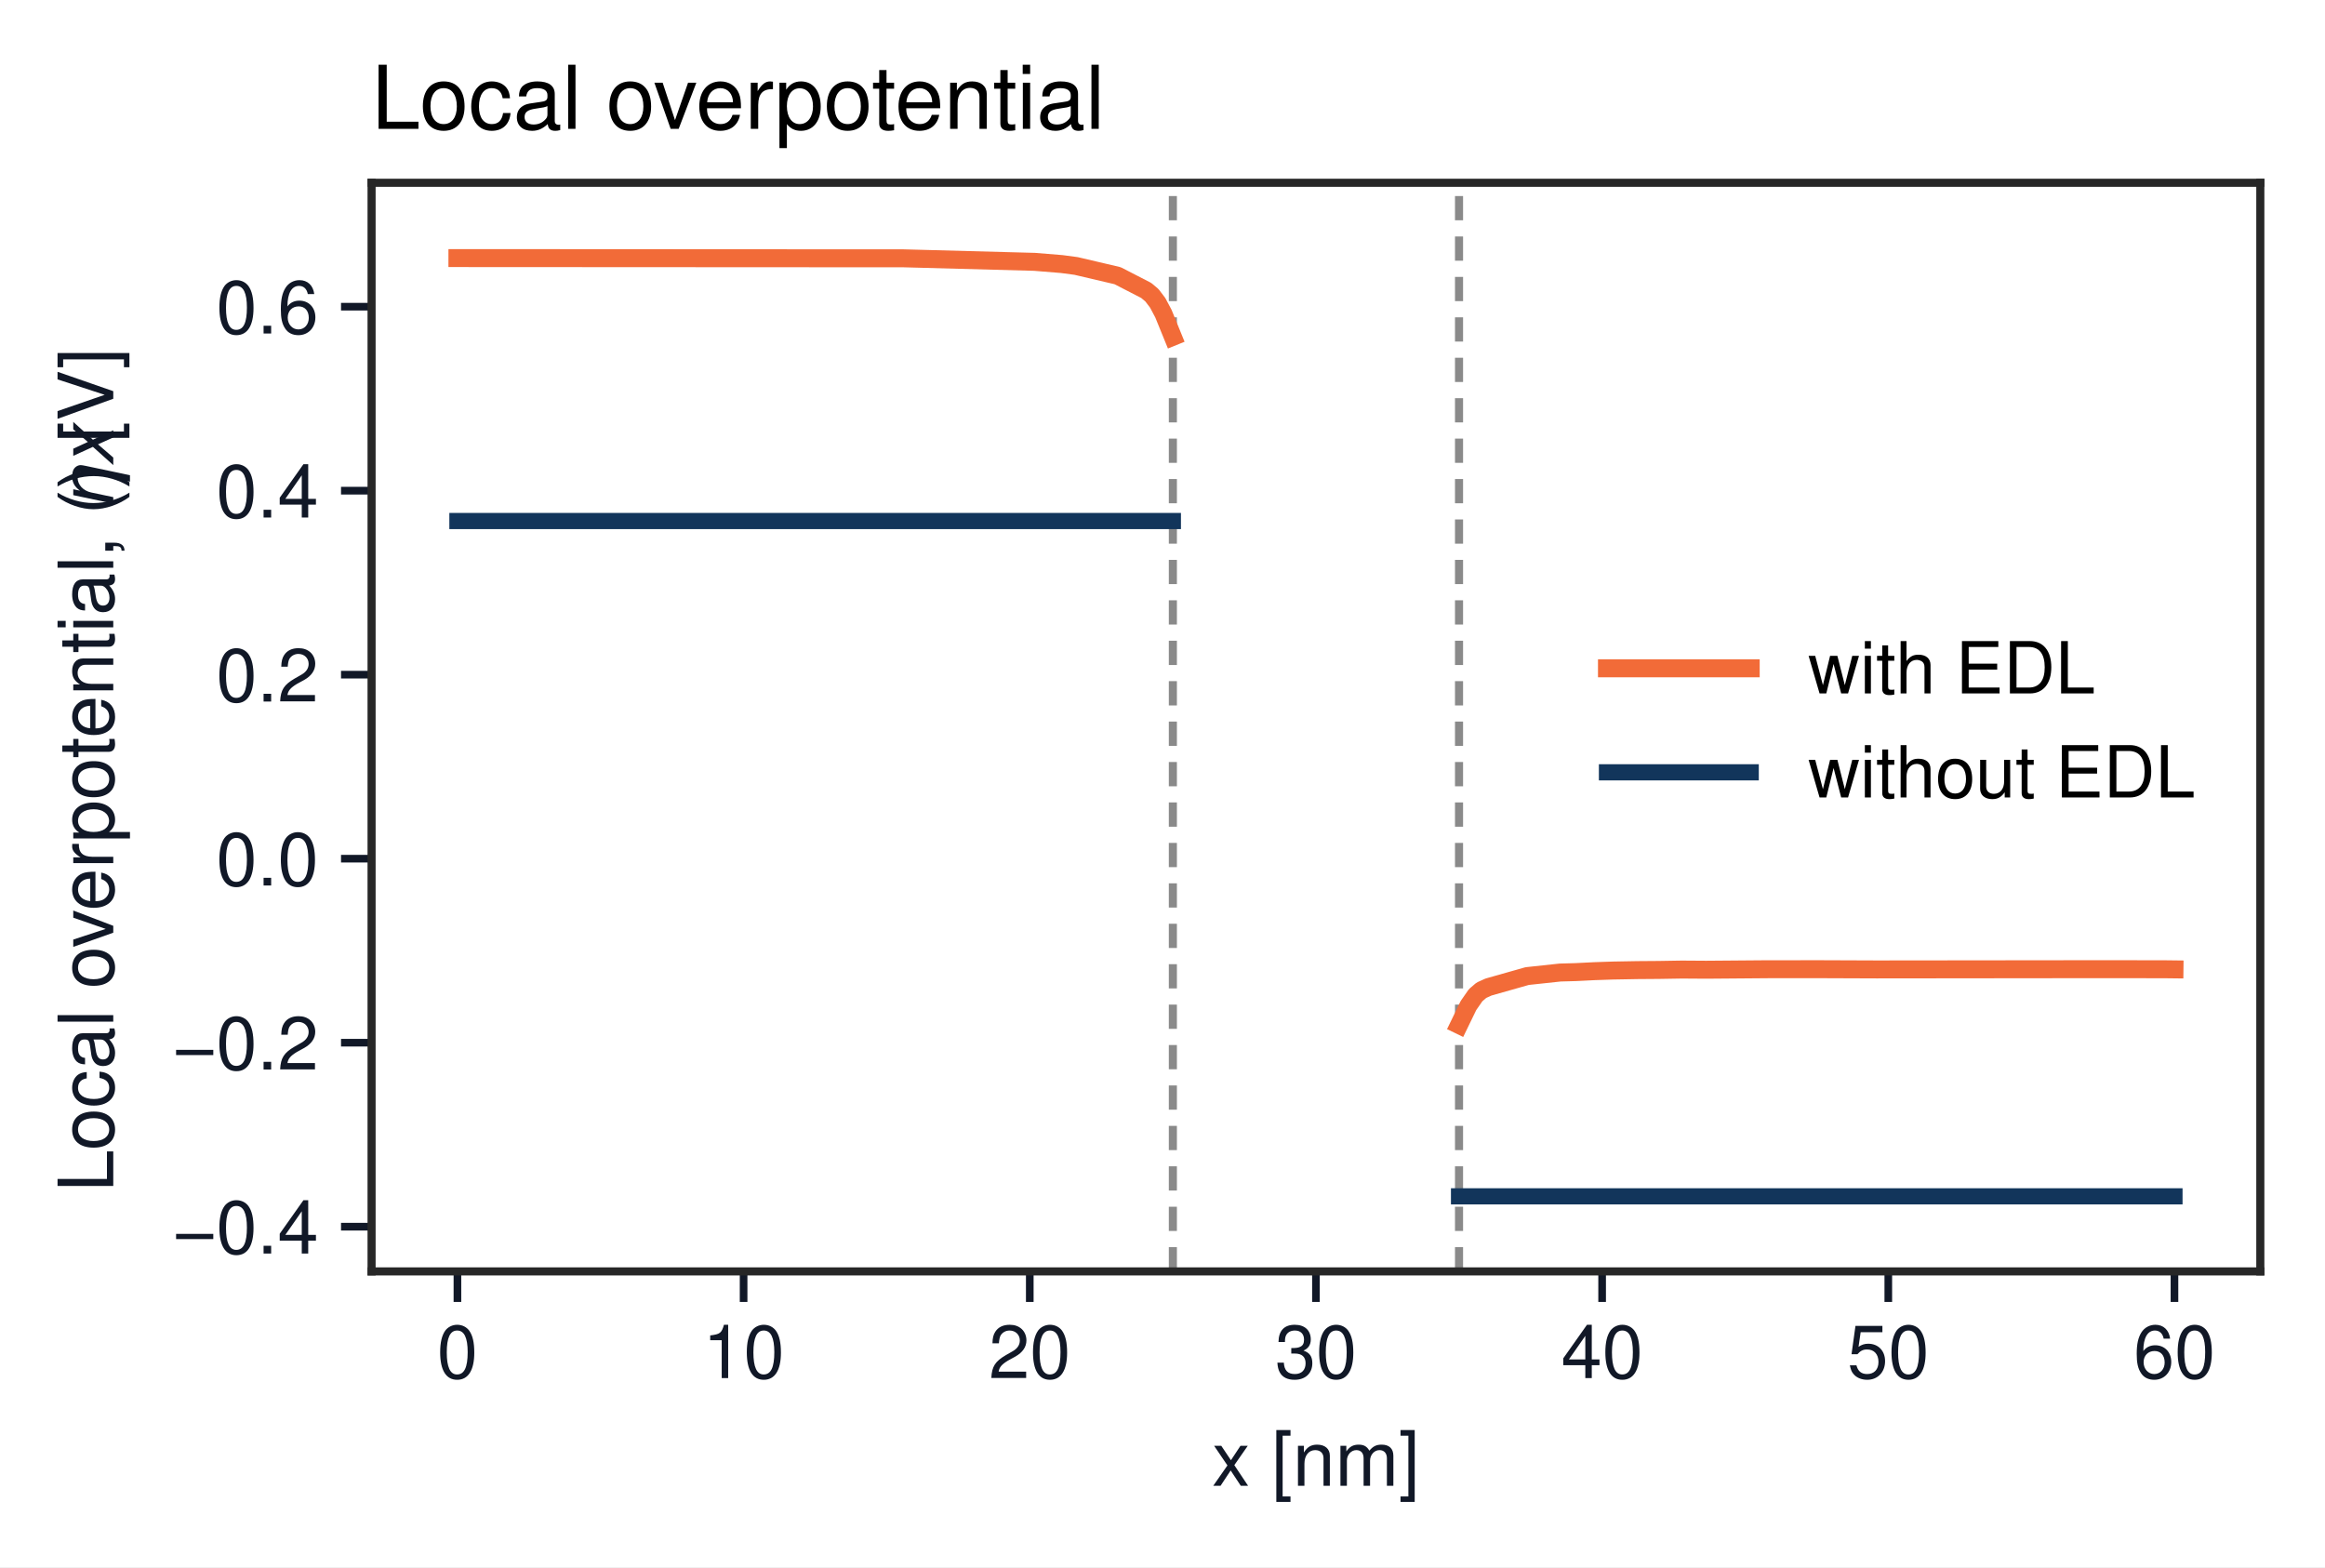
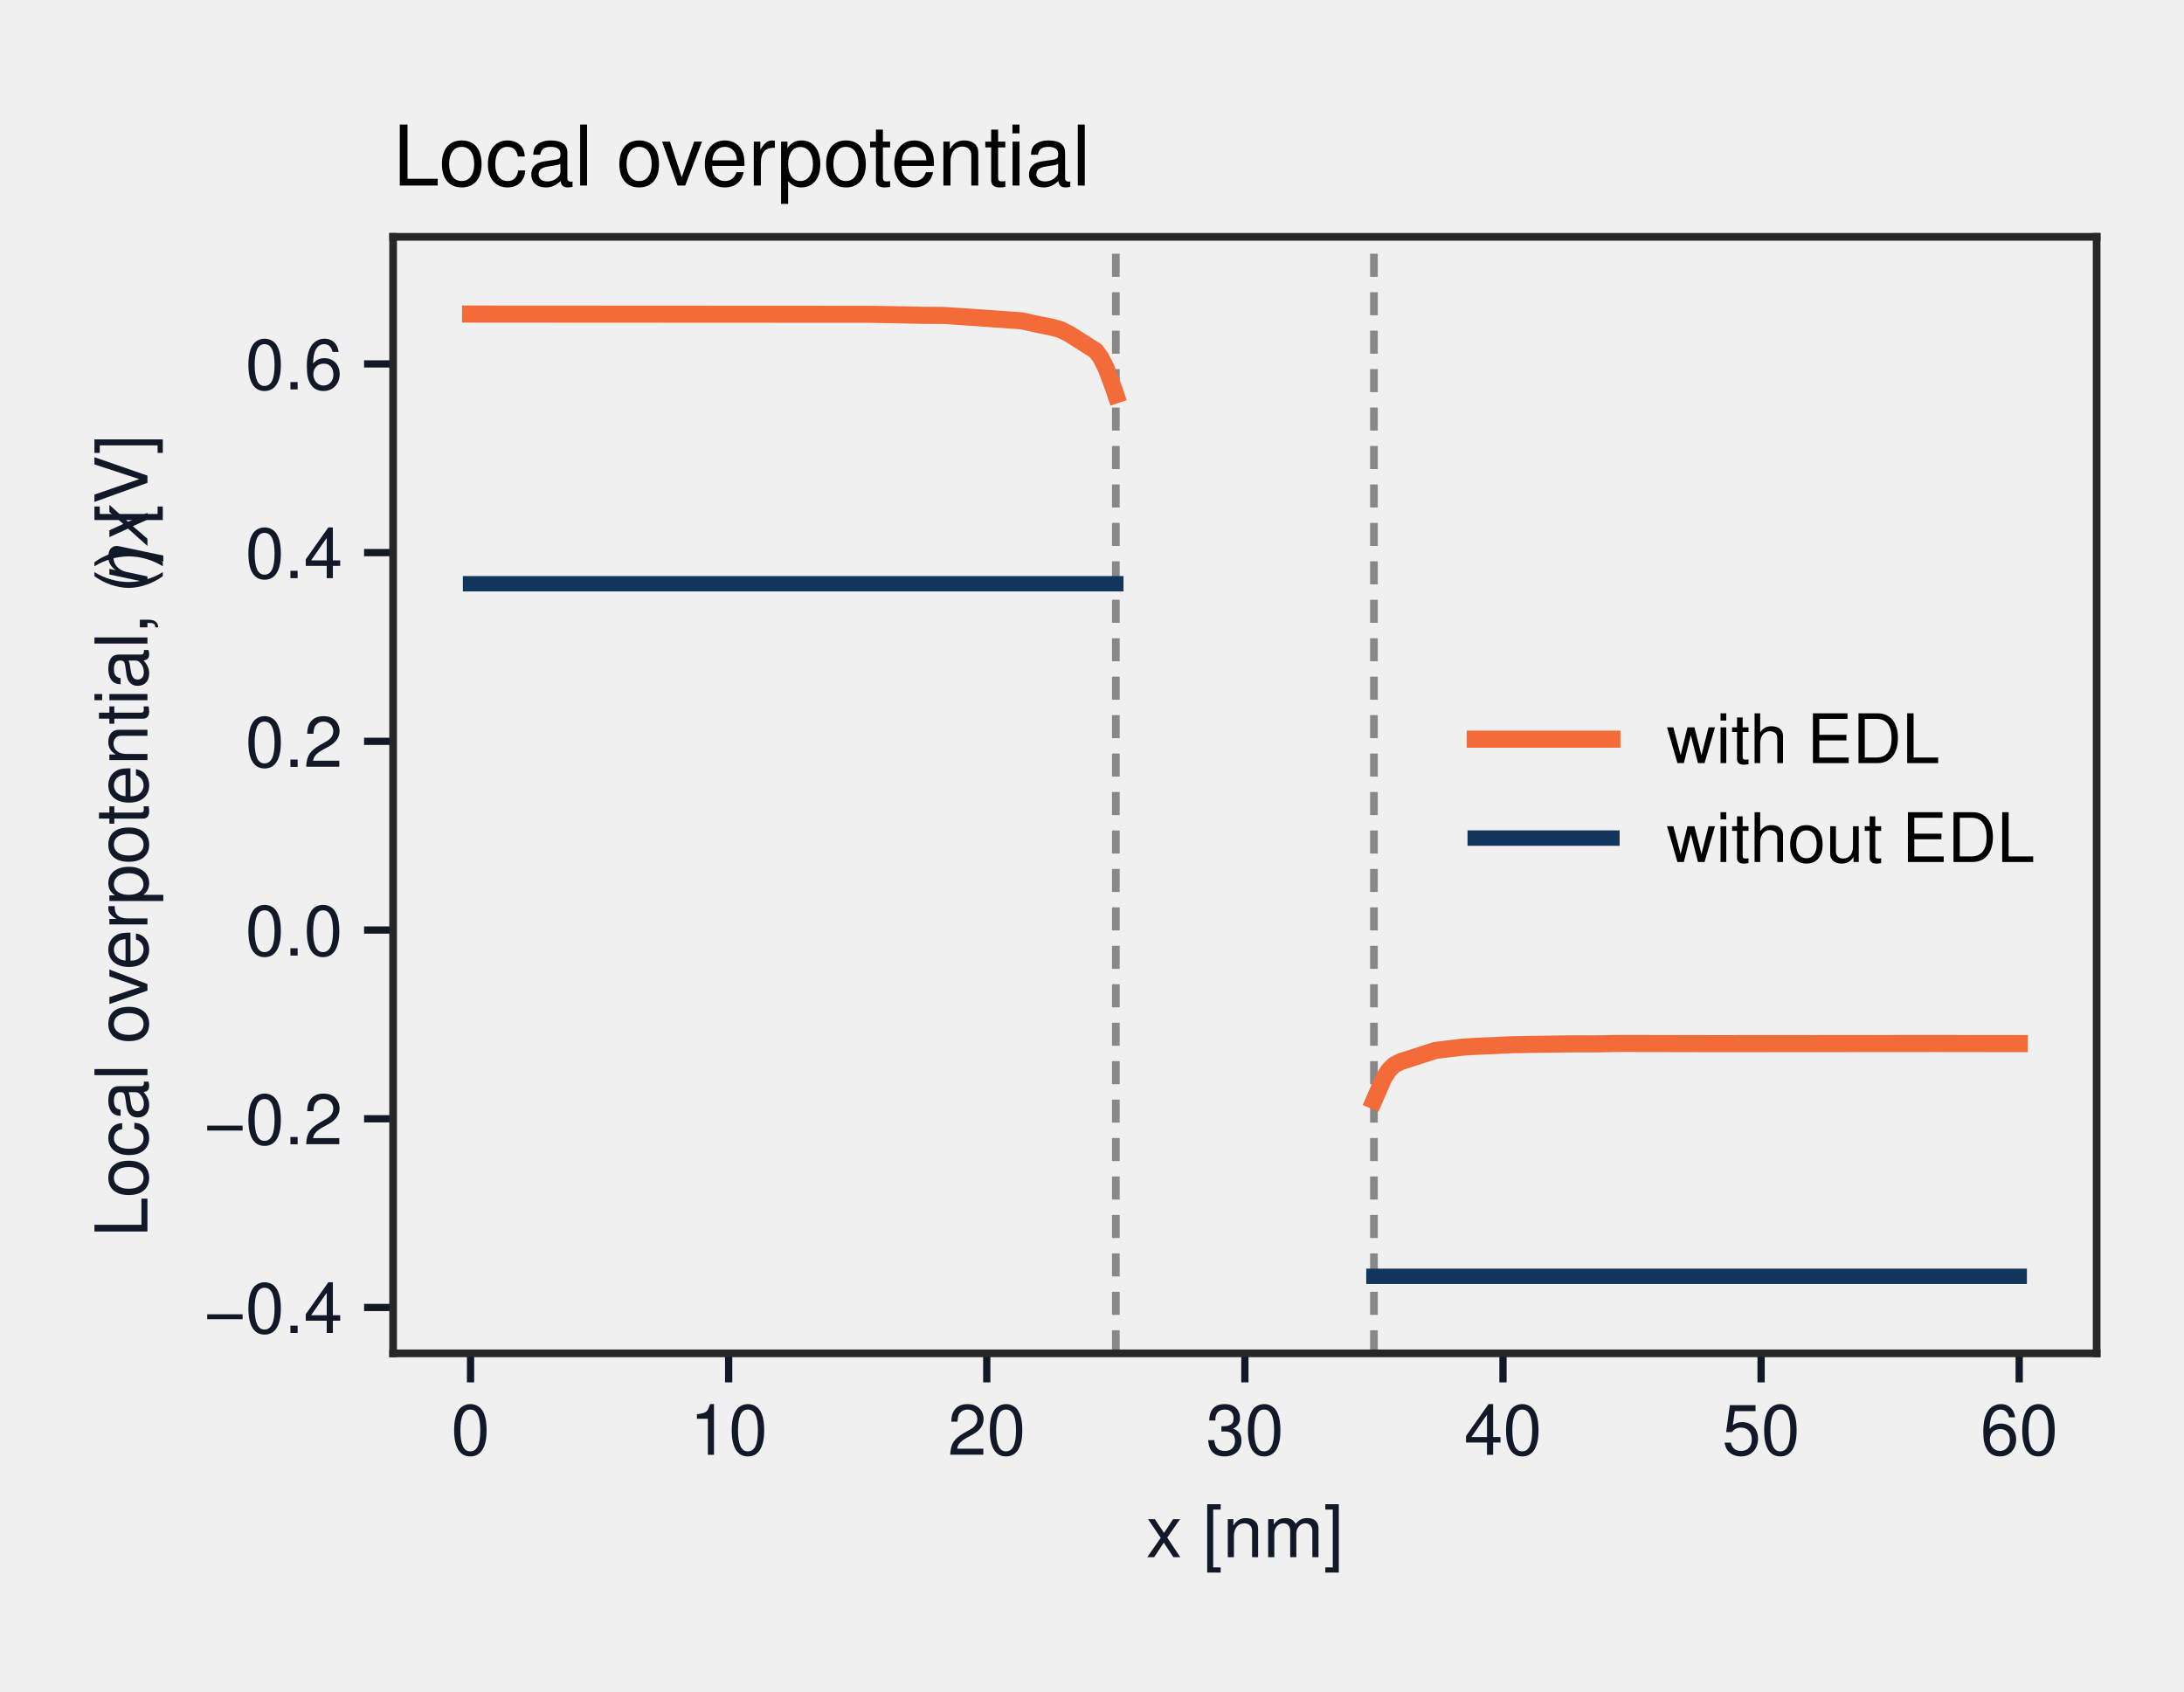
- <svg xmlns="http://www.w3.org/2000/svg" xmlns:xlink="http://www.w3.org/1999/xlink" width="258.801pt" height="174.436pt" viewBox="0 0 258.801 174.436" version="1.1">
+ <svg xmlns="http://www.w3.org/2000/svg" xmlns:xlink="http://www.w3.org/1999/xlink" width="255.6pt" height="198pt" viewBox="0 0 255.6 198" version="1.1">
  <defs>
    <style type="text/css">*{stroke-linejoin: round; stroke-linecap: butt}</style>
  </defs>
  <g id="figure_1">
    <g id="patch_1">
-       <path d="M 0 174.436  L 258.801 174.436  L 258.801 0  L 0 0  z " style="fill: #ffffff" />
+       <path d="M 0 198  L 255.6 198  L 255.6 0  L 0 0  L 0 198  z " style="fill: none; opacity: 0" />
    </g>
    <g id="axes_1">
      <g id="patch_2">
-         <path d="M 41.361 141.521  L 251.601 141.521  L 251.601 20.345  L 41.361 20.345  z " style="fill: #ffffff" />
+         <path d="M 46.008 158.4  L 245.376 158.4  L 245.376 27.72  L 46.008 27.72  L 46.008 158.4  z " style="fill: none" />
      </g>
      <g id="matplotlib.axis_1">
        <g id="xtick_1">
          <g id="line2d_1">
            <defs>
-               <path id="md630851f21" d="M 0 0  L 0 3.4  " style="stroke: #111827; stroke-width: 0.85" />
+               <path id="mc8b190944a" d="M 0 0  L 0 3.4  " style="stroke: #111827; stroke-width: 0.85" />
            </defs>
            <g>
-               <use xlink:href="#md630851f21" x="50.917" y="141.521" style="fill: #111827; stroke: #111827; stroke-width: 0.85" />
+               <use xlink:href="#mc8b190944a" x="55.07" y="158.4" style="fill: #111827; stroke: #111827; stroke-width: 0.85" />
            </g>
          </g>
          <g id="text_1">
-             <text style="fill: #111827; font: 8.2px 'Helvetica', 'Nimbus Sans', 'Arial', 'DejaVu Sans', sans-serif; text-anchor: middle" x="50.917" y="153.399" transform="rotate(-0 50.91739 153.3991)">0</text>
+             <text style="fill: #111827; font: 8.2px 'Helvetica', 'Nimbus Sans', 'Arial', 'DejaVu Sans', sans-serif; text-anchor: middle" x="55.07" y="170.278" transform="rotate(-0 55.07018 170.2783)">0</text>
          </g>
        </g>
        <g id="xtick_2">
          <g id="line2d_2">
            <g>
-               <use xlink:href="#md630851f21" x="82.772" y="141.521" style="fill: #111827; stroke: #111827; stroke-width: 0.85" />
+               <use xlink:href="#mc8b190944a" x="85.277" y="158.4" style="fill: #111827; stroke: #111827; stroke-width: 0.85" />
            </g>
          </g>
          <g id="text_2">
-             <text style="fill: #111827; font: 8.2px 'Helvetica', 'Nimbus Sans', 'Arial', 'DejaVu Sans', sans-serif; text-anchor: middle" x="82.772" y="153.399" transform="rotate(-0 82.77194 153.3991)">10</text>
+             <text style="fill: #111827; font: 8.2px 'Helvetica', 'Nimbus Sans', 'Arial', 'DejaVu Sans', sans-serif; text-anchor: middle" x="85.277" y="170.278" transform="rotate(-0 85.27746 170.2783)">10</text>
          </g>
        </g>
        <g id="xtick_3">
          <g id="line2d_3">
            <g>
-               <use xlink:href="#md630851f21" x="114.626" y="141.521" style="fill: #111827; stroke: #111827; stroke-width: 0.85" />
+               <use xlink:href="#mc8b190944a" x="115.485" y="158.4" style="fill: #111827; stroke: #111827; stroke-width: 0.85" />
            </g>
          </g>
          <g id="text_3">
-             <text style="fill: #111827; font: 8.2px 'Helvetica', 'Nimbus Sans', 'Arial', 'DejaVu Sans', sans-serif; text-anchor: middle" x="114.626" y="153.399" transform="rotate(-0 114.6265 153.3991)">20</text>
+             <text style="fill: #111827; font: 8.2px 'Helvetica', 'Nimbus Sans', 'Arial', 'DejaVu Sans', sans-serif; text-anchor: middle" x="115.485" y="170.278" transform="rotate(-0 115.4847 170.2783)">20</text>
          </g>
        </g>
        <g id="xtick_4">
          <g id="line2d_4">
            <g>
-               <use xlink:href="#md630851f21" x="146.481" y="141.521" style="fill: #111827; stroke: #111827; stroke-width: 0.85" />
+               <use xlink:href="#mc8b190944a" x="145.692" y="158.4" style="fill: #111827; stroke: #111827; stroke-width: 0.85" />
            </g>
          </g>
          <g id="text_4">
-             <text style="fill: #111827; font: 8.2px 'Helvetica', 'Nimbus Sans', 'Arial', 'DejaVu Sans', sans-serif; text-anchor: middle" x="146.481" y="153.399" transform="rotate(-0 146.481 153.3991)">30</text>
+             <text style="fill: #111827; font: 8.2px 'Helvetica', 'Nimbus Sans', 'Arial', 'DejaVu Sans', sans-serif; text-anchor: middle" x="145.692" y="170.278" transform="rotate(-0 145.692 170.2783)">30</text>
          </g>
        </g>
        <g id="xtick_5">
          <g id="line2d_5">
            <g>
-               <use xlink:href="#md630851f21" x="178.336" y="141.521" style="fill: #111827; stroke: #111827; stroke-width: 0.85" />
+               <use xlink:href="#mc8b190944a" x="175.899" y="158.4" style="fill: #111827; stroke: #111827; stroke-width: 0.85" />
            </g>
          </g>
          <g id="text_5">
-             <text style="fill: #111827; font: 8.2px 'Helvetica', 'Nimbus Sans', 'Arial', 'DejaVu Sans', sans-serif; text-anchor: middle" x="178.336" y="153.399" transform="rotate(-0 178.3356 153.3991)">40</text>
+             <text style="fill: #111827; font: 8.2px 'Helvetica', 'Nimbus Sans', 'Arial', 'DejaVu Sans', sans-serif; text-anchor: middle" x="175.899" y="170.278" transform="rotate(-0 175.8993 170.2783)">40</text>
          </g>
        </g>
        <g id="xtick_6">
          <g id="line2d_6">
            <g>
-               <use xlink:href="#md630851f21" x="210.19" y="141.521" style="fill: #111827; stroke: #111827; stroke-width: 0.85" />
+               <use xlink:href="#mc8b190944a" x="206.107" y="158.4" style="fill: #111827; stroke: #111827; stroke-width: 0.85" />
            </g>
          </g>
          <g id="text_6">
-             <text style="fill: #111827; font: 8.2px 'Helvetica', 'Nimbus Sans', 'Arial', 'DejaVu Sans', sans-serif; text-anchor: middle" x="210.19" y="153.399" transform="rotate(-0 210.1901 153.3991)">50</text>
+             <text style="fill: #111827; font: 8.2px 'Helvetica', 'Nimbus Sans', 'Arial', 'DejaVu Sans', sans-serif; text-anchor: middle" x="206.107" y="170.278" transform="rotate(-0 206.1065 170.2783)">50</text>
          </g>
        </g>
        <g id="xtick_7">
          <g id="line2d_7">
            <g>
-               <use xlink:href="#md630851f21" x="242.045" y="141.521" style="fill: #111827; stroke: #111827; stroke-width: 0.85" />
+               <use xlink:href="#mc8b190944a" x="236.314" y="158.4" style="fill: #111827; stroke: #111827; stroke-width: 0.85" />
            </g>
          </g>
          <g id="text_7">
-             <text style="fill: #111827; font: 8.2px 'Helvetica', 'Nimbus Sans', 'Arial', 'DejaVu Sans', sans-serif; text-anchor: middle" x="242.045" y="153.399" transform="rotate(-0 242.0447 153.3991)">60</text>
+             <text style="fill: #111827; font: 8.2px 'Helvetica', 'Nimbus Sans', 'Arial', 'DejaVu Sans', sans-serif; text-anchor: middle" x="236.314" y="170.278" transform="rotate(-0 236.3138 170.2783)">60</text>
          </g>
        </g>
        <g id="text_8">
-           <text style="fill: #111827; font: 8.5px 'Helvetica', 'Nimbus Sans', 'Arial', 'DejaVu Sans', sans-serif; text-anchor: middle" x="146.481" y="165.383" transform="rotate(-0 146.481 165.3835)">x [nm]</text>
+           <text style="fill: #111827; font: 8.5px 'Helvetica', 'Nimbus Sans', 'Arial', 'DejaVu Sans', sans-serif; text-anchor: middle" x="145.692" y="182.263" transform="rotate(-0 145.692 182.2627)">x [nm]</text>
        </g>
      </g>
      <g id="matplotlib.axis_2">
        <g id="ytick_1">
          <g id="line2d_8">
            <defs>
-               <path id="m6f93155fb0" d="M 0 0  L -3.4 0  " style="stroke: #111827; stroke-width: 0.85" />
+               <path id="m2cb97d88de" d="M 0 0  L -3.4 0  " style="stroke: #111827; stroke-width: 0.85" />
            </defs>
            <g>
-               <use xlink:href="#m6f93155fb0" x="41.361" y="136.543" style="fill: #111827; stroke: #111827; stroke-width: 0.85" />
+               <use xlink:href="#m2cb97d88de" x="46.008" y="153.032" style="fill: #111827; stroke: #111827; stroke-width: 0.85" />
            </g>
          </g>
          <g id="text_9">
-             <text style="fill: #111827; font: 8.2px 'Helvetica', 'Nimbus Sans', 'Arial', 'DejaVu Sans', sans-serif; text-anchor: end" x="35.461" y="139.532" transform="rotate(-0 35.46103 139.5325)">−0.4</text>
+             <text style="fill: #111827; font: 8.2px 'Helvetica', 'Nimbus Sans', 'Arial', 'DejaVu Sans', sans-serif; text-anchor: end" x="40.108" y="156.021" transform="rotate(-0 40.108 156.0213)">−0.4</text>
          </g>
        </g>
        <g id="ytick_2">
          <g id="line2d_9">
            <g>
-               <use xlink:href="#m6f93155fb0" x="41.361" y="116.062" style="fill: #111827; stroke: #111827; stroke-width: 0.85" />
+               <use xlink:href="#m2cb97d88de" x="46.008" y="130.944" style="fill: #111827; stroke: #111827; stroke-width: 0.85" />
            </g>
          </g>
          <g id="text_10">
-             <text style="fill: #111827; font: 8.2px 'Helvetica', 'Nimbus Sans', 'Arial', 'DejaVu Sans', sans-serif; text-anchor: end" x="35.461" y="119.051" transform="rotate(-0 35.46103 119.0508)">−0.2</text>
+             <text style="fill: #111827; font: 8.2px 'Helvetica', 'Nimbus Sans', 'Arial', 'DejaVu Sans', sans-serif; text-anchor: end" x="40.108" y="133.933" transform="rotate(-0 40.108 133.9332)">−0.2</text>
          </g>
        </g>
        <g id="ytick_3">
          <g id="line2d_10">
            <g>
-               <use xlink:href="#m6f93155fb0" x="41.361" y="95.58" style="fill: #111827; stroke: #111827; stroke-width: 0.85" />
+               <use xlink:href="#m2cb97d88de" x="46.008" y="108.856" style="fill: #111827; stroke: #111827; stroke-width: 0.85" />
            </g>
          </g>
          <g id="text_11">
-             <text style="fill: #111827; font: 8.2px 'Helvetica', 'Nimbus Sans', 'Arial', 'DejaVu Sans', sans-serif; text-anchor: end" x="35.461" y="98.569" transform="rotate(-0 35.46103 98.56909)">0.0</text>
+             <text style="fill: #111827; font: 8.2px 'Helvetica', 'Nimbus Sans', 'Arial', 'DejaVu Sans', sans-serif; text-anchor: end" x="40.108" y="111.845" transform="rotate(-0 40.108 111.8451)">0.0</text>
          </g>
        </g>
        <g id="ytick_4">
          <g id="line2d_11">
            <g>
-               <use xlink:href="#m6f93155fb0" x="41.361" y="75.098" style="fill: #111827; stroke: #111827; stroke-width: 0.85" />
+               <use xlink:href="#m2cb97d88de" x="46.008" y="86.768" style="fill: #111827; stroke: #111827; stroke-width: 0.85" />
            </g>
          </g>
          <g id="text_12">
-             <text style="fill: #111827; font: 8.2px 'Helvetica', 'Nimbus Sans', 'Arial', 'DejaVu Sans', sans-serif; text-anchor: end" x="35.461" y="78.087" transform="rotate(-0 35.46103 78.08739)">0.2</text>
+             <text style="fill: #111827; font: 8.2px 'Helvetica', 'Nimbus Sans', 'Arial', 'DejaVu Sans', sans-serif; text-anchor: end" x="40.108" y="89.757" transform="rotate(-0 40.108 89.75696)">0.2</text>
          </g>
        </g>
        <g id="ytick_5">
          <g id="line2d_12">
            <g>
-               <use xlink:href="#m6f93155fb0" x="41.361" y="54.617" style="fill: #111827; stroke: #111827; stroke-width: 0.85" />
+               <use xlink:href="#m2cb97d88de" x="46.008" y="64.68" style="fill: #111827; stroke: #111827; stroke-width: 0.85" />
            </g>
          </g>
          <g id="text_13">
-             <text style="fill: #111827; font: 8.2px 'Helvetica', 'Nimbus Sans', 'Arial', 'DejaVu Sans', sans-serif; text-anchor: end" x="35.461" y="57.606" transform="rotate(-0 35.46103 57.60569)">0.4</text>
+             <text style="fill: #111827; font: 8.2px 'Helvetica', 'Nimbus Sans', 'Arial', 'DejaVu Sans', sans-serif; text-anchor: end" x="40.108" y="67.669" transform="rotate(-0 40.108 67.66886)">0.4</text>
          </g>
        </g>
        <g id="ytick_6">
          <g id="line2d_13">
            <g>
-               <use xlink:href="#m6f93155fb0" x="41.361" y="34.135" style="fill: #111827; stroke: #111827; stroke-width: 0.85" />
+               <use xlink:href="#m2cb97d88de" x="46.008" y="42.592" style="fill: #111827; stroke: #111827; stroke-width: 0.85" />
            </g>
          </g>
          <g id="text_14">
-             <text style="fill: #111827; font: 8.2px 'Helvetica', 'Nimbus Sans', 'Arial', 'DejaVu Sans', sans-serif; text-anchor: end" x="35.461" y="37.124" transform="rotate(-0 35.46103 37.124)">0.6</text>
+             <text style="fill: #111827; font: 8.2px 'Helvetica', 'Nimbus Sans', 'Arial', 'DejaVu Sans', sans-serif; text-anchor: end" x="40.108" y="45.581" transform="rotate(-0 40.108 45.58075)">0.6</text>
          </g>
        </g>
        <g id="text_15">
-           <g style="fill: #111827" transform="translate(13.405 132.6978) rotate(-90)">
+           <g style="fill: #111827" transform="translate(18.05197 144.825) rotate(-90)">
            <text>
              <tspan style="font: 8.5px 'Nimbus Sans'" x="0 4.726 9.452 13.702 18.428 20.315 22.678 27.404 31.654 36.38 39.21 43.936 48.662 51.025 55.751 60.477 62.84 64.727 69.453 71.34 73.703 80.784 87.864 90.695 93.058 95.421 101.09" y="-0.797">Local overpotential, () [V]</tspan>
              <tspan style="font: italic 8.5px 'Nimbus Sans'" x="76.066 83.614" y="-0.797">ηx</tspan>
            </text>
          </g>
        </g>
      </g>
      <g id="line2d_14">
-         <path d="M 130.554 141.521  L 130.554 20.345  " clip-path="url(#pa62519bfa1)" style="fill: none; stroke-dasharray: 2.7,1.8; stroke-dashoffset: 0; stroke: #767676; stroke-opacity: 0.85; stroke-width: 0.9" />
+         <path d="M 130.588 158.4  L 130.588 27.72  " clip-path="url(#p6db20f0f2a)" style="fill: none; stroke-dasharray: 2.7,1.8; stroke-dashoffset: 0; stroke: #767676; stroke-opacity: 0.85; stroke-width: 0.9" />
      </g>
      <g id="line2d_15">
-         <path d="M 162.408 141.521  L 162.408 20.345  " clip-path="url(#pa62519bfa1)" style="fill: none; stroke-dasharray: 2.7,1.8; stroke-dashoffset: 0; stroke: #767676; stroke-opacity: 0.85; stroke-width: 0.9" />
+         <path d="M 160.796 158.4  L 160.796 27.72  " clip-path="url(#p6db20f0f2a)" style="fill: none; stroke-dasharray: 2.7,1.8; stroke-dashoffset: 0; stroke: #767676; stroke-opacity: 0.85; stroke-width: 0.9" />
      </g>
      <g id="line2d_16">
-         <path d="M 50.917 57.996  L 130.554 57.996  M 162.408 133.164  L 242.045 133.164  L 242.045 133.164  " clip-path="url(#pa62519bfa1)" style="fill: none; stroke: #12355b; stroke-width: 1.8; stroke-linecap: square" />
+         <path d="M 55.07 68.324  L 130.588 68.324  M 160.796 149.388  L 236.314 149.388  L 236.314 149.388  " clip-path="url(#p6db20f0f2a)" style="fill: none; stroke: #12355b; stroke-width: 1.8; stroke-linecap: square" />
      </g>
      <g id="patch_3">
-         <path d="M 41.361 141.521  L 41.361 20.345  " style="fill: none; stroke: #272727; stroke-width: 0.9; stroke-linejoin: miter; stroke-linecap: square" />
+         <path d="M 46.008 158.4  L 46.008 27.72  " style="fill: none; stroke: #272727; stroke-width: 0.9; stroke-linejoin: miter; stroke-linecap: square" />
      </g>
      <g id="patch_4">
-         <path d="M 251.601 141.521  L 251.601 20.345  " style="fill: none; stroke: #272727; stroke-width: 0.9; stroke-linejoin: miter; stroke-linecap: square" />
+         <path d="M 245.376 158.4  L 245.376 27.72  " style="fill: none; stroke: #272727; stroke-width: 0.9; stroke-linejoin: miter; stroke-linecap: square" />
      </g>
      <g id="patch_5">
-         <path d="M 41.361 141.521  L 251.601 141.521  " style="fill: none; stroke: #272727; stroke-width: 0.9; stroke-linejoin: miter; stroke-linecap: square" />
+         <path d="M 46.008 158.4  L 245.376 158.4  " style="fill: none; stroke: #272727; stroke-width: 0.9; stroke-linejoin: miter; stroke-linecap: square" />
      </g>
      <g id="patch_6">
-         <path d="M 41.361 20.345  L 251.601 20.345  " style="fill: none; stroke: #272727; stroke-width: 0.9; stroke-linejoin: miter; stroke-linecap: square" />
+         <path d="M 46.008 27.72  L 245.376 27.72  " style="fill: none; stroke: #272727; stroke-width: 0.9; stroke-linejoin: miter; stroke-linecap: square" />
      </g>
      <g id="line2d_17">
-         <path d="M 50.917 28.727  L 96.826 28.752  L 100.493 28.751  L 115.158 29.146  L 118.187 29.393  L 119.781 29.605  L 124.403 30.688  L 127.591 32.331  L 128.229 32.87  L 128.867 33.712  L 129.504 34.913  L 130.554 37.491  M 162.408 114.09  L 163.458 111.925  L 164.255 110.78  L 164.892 110.23  L 165.689 109.868  L 169.993 108.648  L 173.66 108.254  L 175.413 108.205  L 177.485 108.101  L 179.558 108.031  L 182.268 107.983  L 184.659 107.965  L 187.209 107.923  L 189.919 107.941  L 196.773 107.886  L 202.831 107.884  L 208.888 107.907  L 234.234 107.88  L 240.929 107.889  L 242.045 107.902  L 242.045 107.902  " clip-path="url(#pa62519bfa1)" style="fill: none; stroke: #f26b38; stroke-width: 2; stroke-linecap: square" />
+         <path d="M 55.07 36.759  L 98.454 36.782  L 101.628 36.781  L 107.826 36.901  L 110.396 36.921  L 112.663 37.063  L 119.616 37.557  L 121.128 37.901  L 123.093 38.296  L 124.151 38.59  L 125.21 39.135  L 128.233 41.056  L 128.837 41.872  L 129.442 43.072  L 130.349 45.5  L 130.588 46.211  M 160.796 128.817  L 161.942 126.191  L 162.547 125.248  L 163.151 124.655  L 163.907 124.264  L 167.988 122.948  L 171.163 122.562  L 172.674 122.47  L 174.942 122.374  L 176.907 122.28  L 179.628 122.232  L 181.744 122.208  L 184.163 122.173  L 186.581 122.181  L 189.302 122.13  L 200.64 122.153  L 226.488 122.134  L 232.232 122.142  L 236.314 122.144  L 236.314 122.144  " clip-path="url(#p6db20f0f2a)" style="fill: none; stroke: #f26b38; stroke-width: 2; stroke-linecap: square" />
      </g>
      <g id="text_16">
-         <text style="font: 9.8px 'Helvetica', 'Nimbus Sans', 'Arial', 'DejaVu Sans', sans-serif; text-anchor: start" x="41.361" y="14.345" transform="rotate(-0 41.36103 14.34481)">Local overpotential</text>
+         <text style="font: 9.8px 'Helvetica', 'Nimbus Sans', 'Arial', 'DejaVu Sans', sans-serif; text-anchor: start" x="46.008" y="21.72" transform="rotate(-0 46.008 21.72)">Local overpotential</text>
      </g>
      <g id="legend_1">
        <g id="line2d_18">
-           <path d="M 178.875 74.389  L 186.875 74.389  L 194.875 74.389  " style="fill: none; stroke: #f26b38; stroke-width: 2; stroke-linecap: square" />
+           <path d="M 172.65 86.516  L 180.65 86.516  L 188.65 86.516  " style="fill: none; stroke: #f26b38; stroke-width: 2; stroke-linecap: square" />
        </g>
        <g id="text_17">
-           <text style="font: 8px 'Helvetica', 'Nimbus Sans', 'Arial', 'DejaVu Sans', sans-serif; text-anchor: start" x="201.275" y="77.189" transform="rotate(-0 201.2748 77.18906)">with EDL</text>
+           <text style="font: 8px 'Helvetica', 'Nimbus Sans', 'Arial', 'DejaVu Sans', sans-serif; text-anchor: start" x="195.05" y="89.316" transform="rotate(-0 195.0497 89.31625)">with EDL</text>
        </g>
        <g id="line2d_19">
-           <path d="M 178.875 85.965  L 186.875 85.965  L 194.875 85.965  " style="fill: none; stroke: #12355b; stroke-width: 1.8; stroke-linecap: square" />
+           <path d="M 172.65 98.093  L 180.65 98.093  L 188.65 98.093  " style="fill: none; stroke: #12355b; stroke-width: 1.8; stroke-linecap: square" />
        </g>
        <g id="text_18">
-           <text style="font: 8px 'Helvetica', 'Nimbus Sans', 'Arial', 'DejaVu Sans', sans-serif; text-anchor: start" x="201.275" y="88.765" transform="rotate(-0 201.2748 88.76531)">without EDL</text>
+           <text style="font: 8px 'Helvetica', 'Nimbus Sans', 'Arial', 'DejaVu Sans', sans-serif; text-anchor: start" x="195.05" y="100.892" transform="rotate(-0 195.0497 100.8925)">without EDL</text>
        </g>
      </g>
    </g>
  </g>
  <defs>
-     <clipPath id="pa62519bfa1">
-       <rect x="41.361" y="20.345" width="210.24" height="121.176" />
+     <clipPath id="p6db20f0f2a">
+       <rect x="46.008" y="27.72" width="199.368" height="130.68" />
    </clipPath>
  </defs>
</svg>
